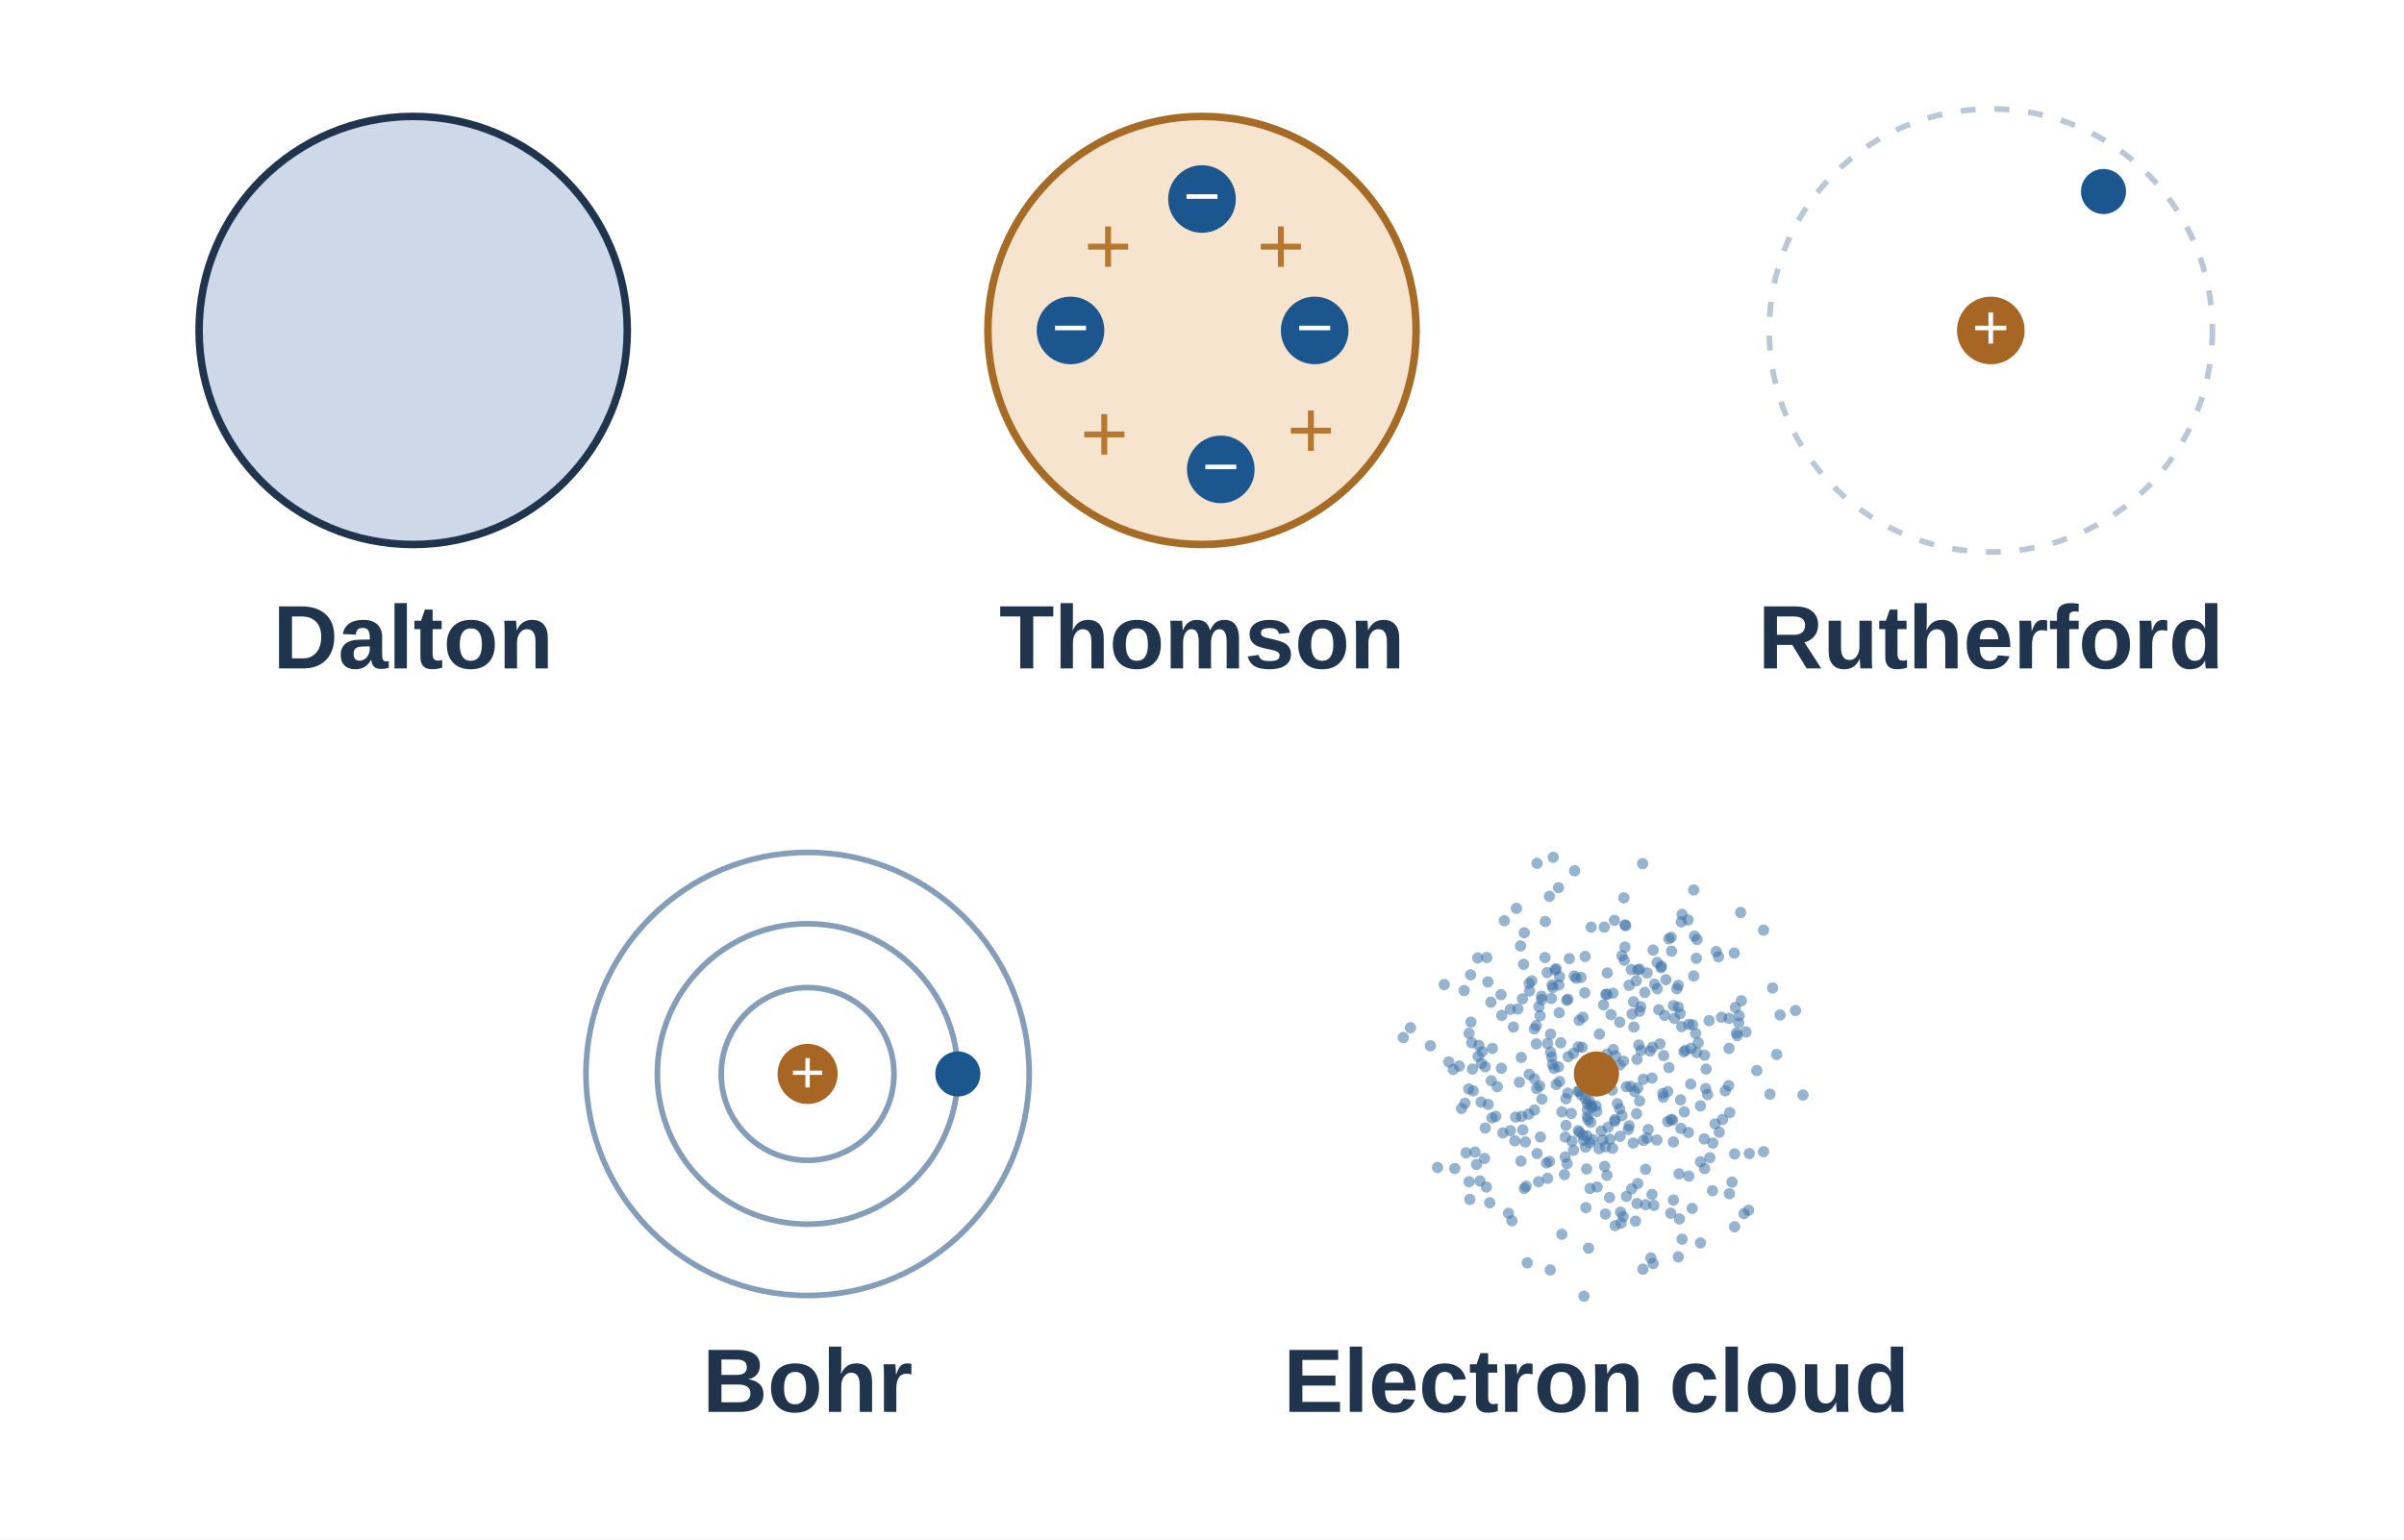
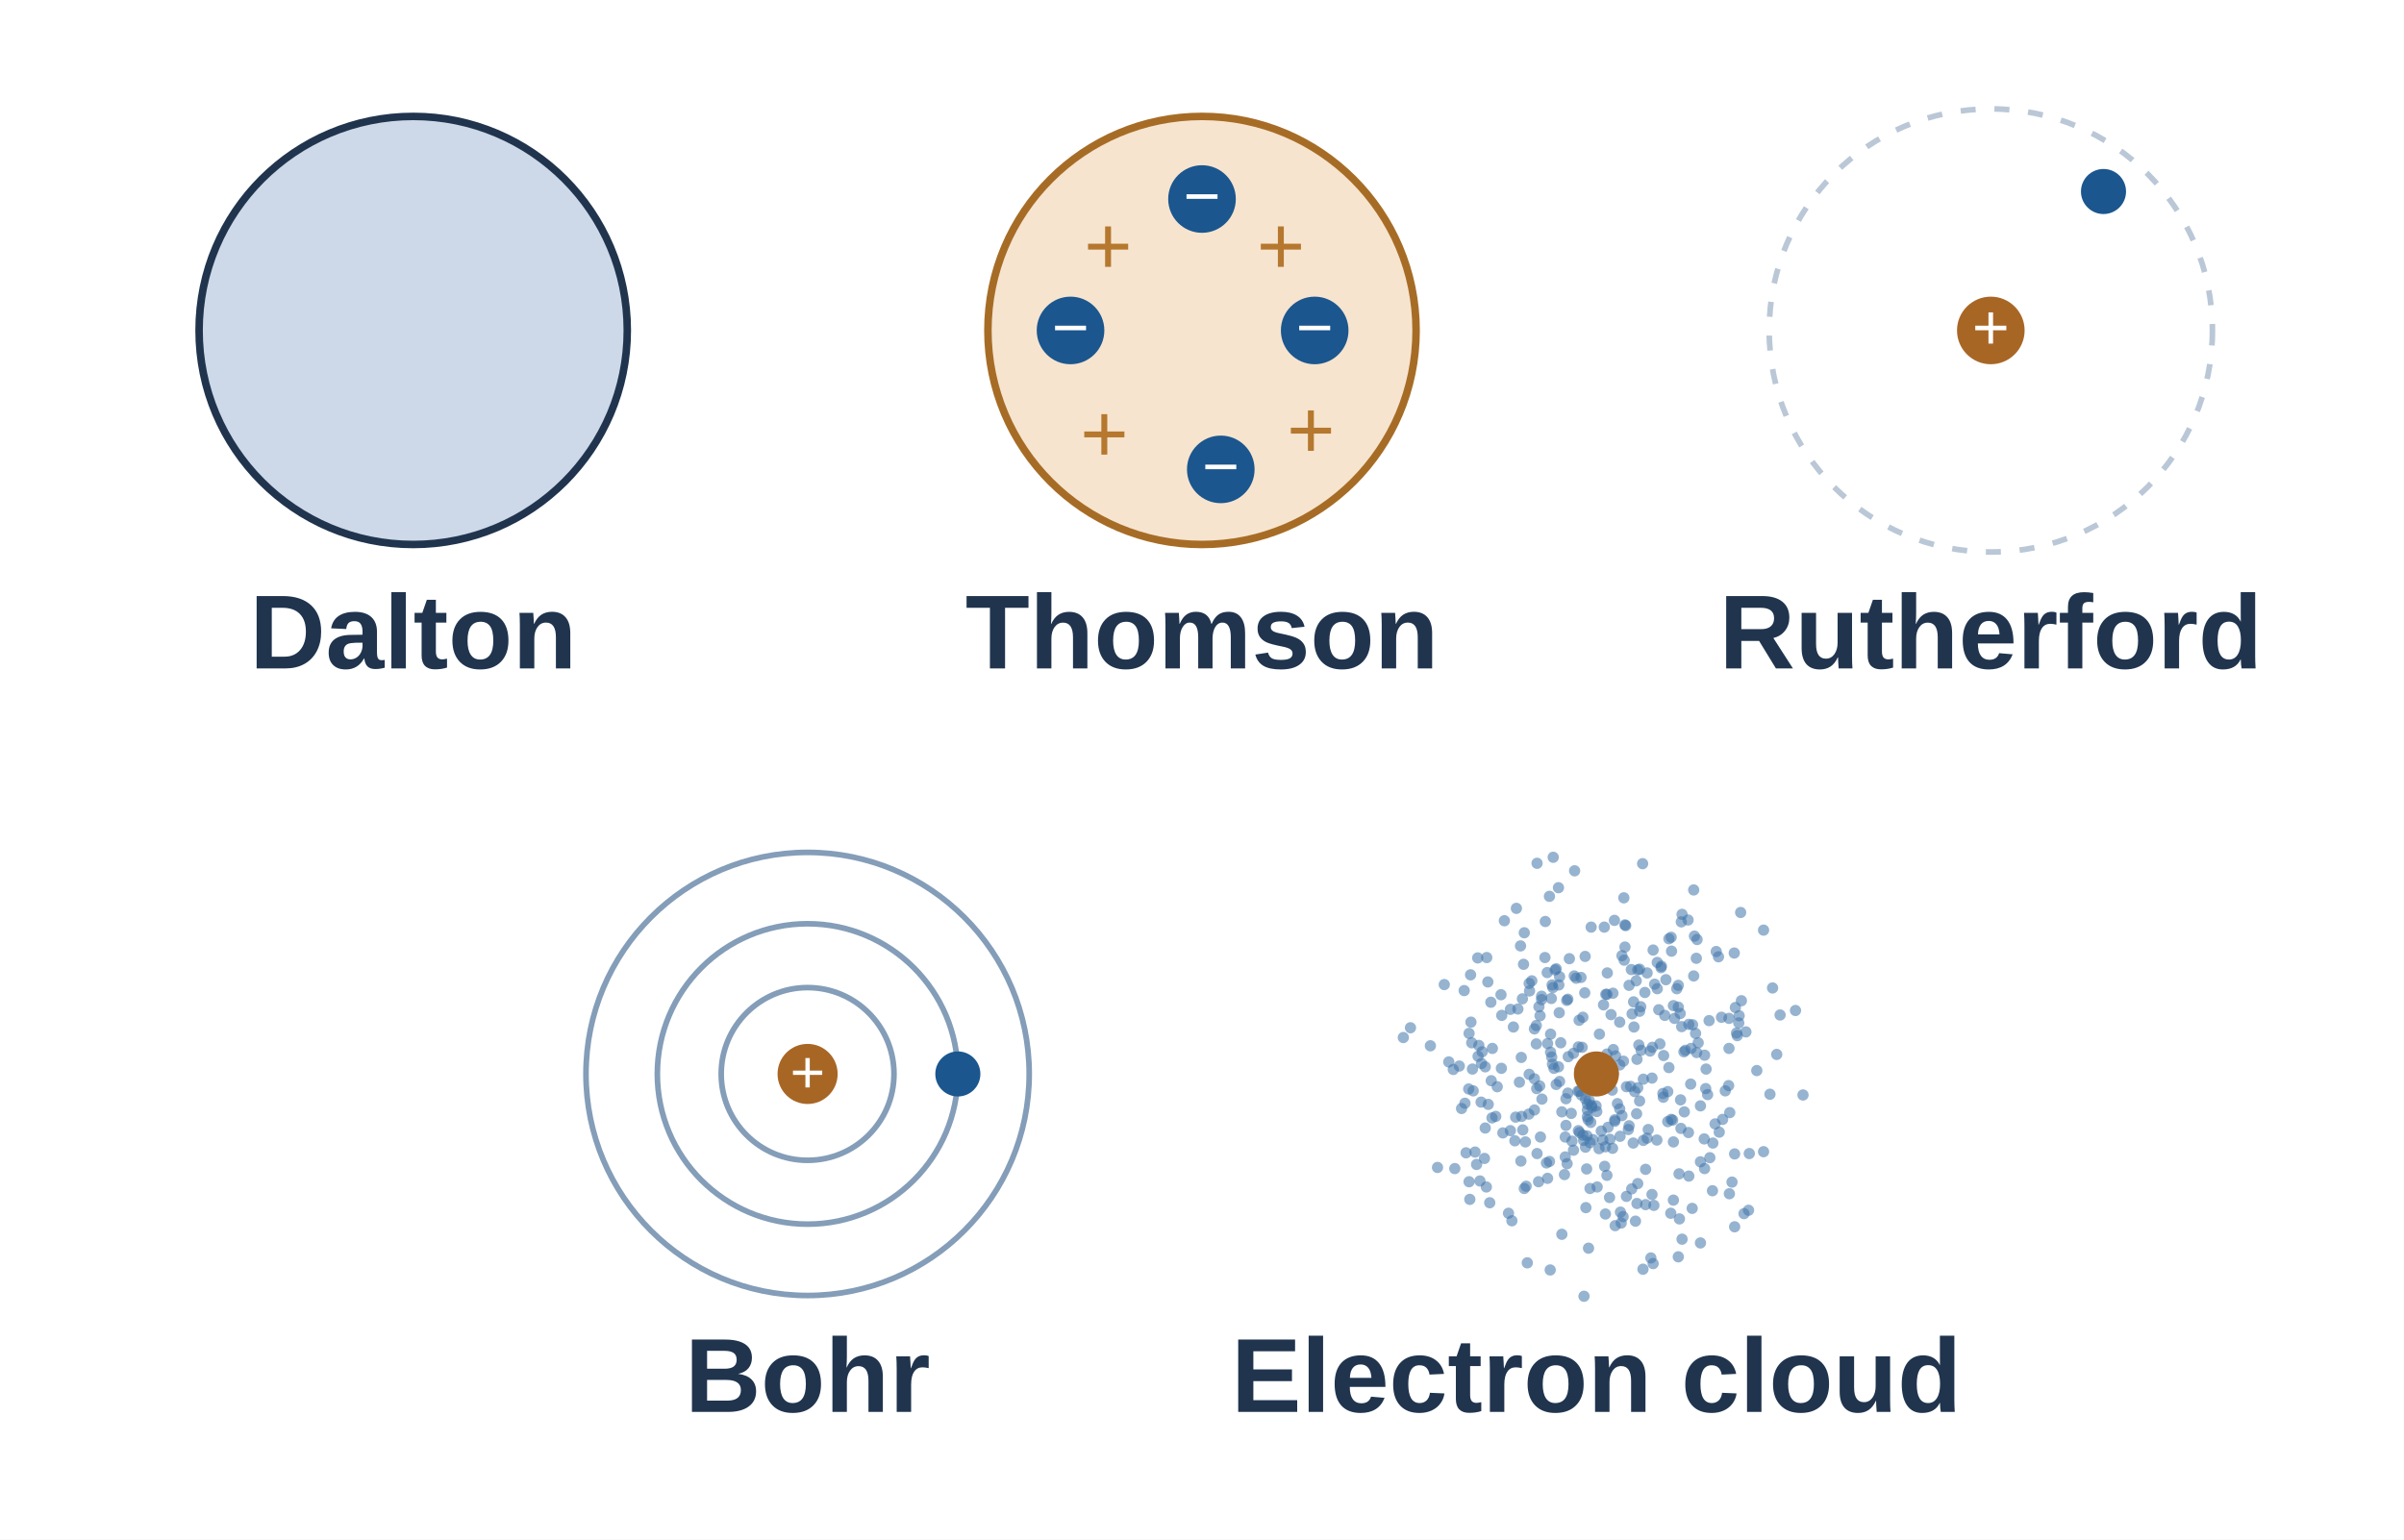
<svg xmlns="http://www.w3.org/2000/svg" width="640" height="410" viewBox="0 0 640 410">
  <rect width="640" height="410" fill="white" />
  <g font-family="Arial,sans-serif" text-anchor="middle" fill="#20344e">
-     <text x="110" y="178" font-size="24" font-weight="bold">Dalton</text>
+     <text x="110" y="178" font-size="28" font-weight="bold">Dalton</text>
    <circle cx="110" cy="88" r="57" fill="#cdd9e8" stroke="#20344e" stroke-width="2" />
-     <text x="320" y="178" font-size="24" font-weight="bold">Thomson</text>
+     <text x="320" y="178" font-size="28" font-weight="bold">Thomson</text>
    <circle cx="320" cy="88" r="57" fill="#f6e4cf" stroke="#a66c26" stroke-width="2" />
    <text x="295" y="73" fill="#b5782e" font-size="22">+</text>
    <text x="341" y="73" fill="#b5782e" font-size="22">+</text>
    <text x="294" y="123" fill="#b5782e" font-size="22">+</text>
    <text x="349" y="122" fill="#b5782e" font-size="22">+</text>
    <circle cx="320" cy="53" r="9" fill="#1b568e" />
    <text x="320" y="58" fill="white" font-size="17">−</text>
    <circle cx="285" cy="88" r="9" fill="#1b568e" />
    <text x="285" y="93" fill="white" font-size="17">−</text>
    <circle cx="350" cy="88" r="9" fill="#1b568e" />
    <text x="350" y="93" fill="white" font-size="17">−</text>
    <circle cx="325" cy="125" r="9" fill="#1b568e" />
    <text x="325" y="130" fill="white" font-size="17">−</text>
-     <text x="530" y="178" font-size="24" font-weight="bold">Rutherford</text>
+     <text x="530" y="178" font-size="28" font-weight="bold">Rutherford</text>
    <circle cx="530" cy="88" r="59" fill="none" stroke="#bac7d6" stroke-width="1.5" stroke-dasharray="4 5" />
    <circle cx="530" cy="88" r="9" fill="#a86625" />
    <text x="530" y="93" fill="white" font-size="17">+</text>
    <circle cx="560" cy="51" r="6" fill="#1b568e" />
-     <text x="215" y="376" font-size="24" font-weight="bold">Bohr</text>
+     <text x="215" y="376" font-size="28" font-weight="bold">Bohr</text>
    <circle cx="215" cy="286" r="23" fill="none" stroke="#849db8" stroke-width="1.5" />
    <circle cx="215" cy="286" r="40" fill="none" stroke="#849db8" stroke-width="1.5" />
    <circle cx="215" cy="286" r="59" fill="none" stroke="#849db8" stroke-width="1.5" />
    <circle cx="215" cy="286" r="8" fill="#a86625" />
    <text x="215" y="291" fill="white" font-size="16">+</text>
    <circle cx="255" cy="286" r="6" fill="#1b568e" />
-     <text x="425" y="376" font-size="24" font-weight="bold">Electron cloud</text>
+     <text x="425" y="376" font-size="28" font-weight="bold">Electron cloud</text>
    <circle cx="439.8" cy="318.1" r="1.5" fill="#3f75aa" opacity=".55" />
    <circle cx="416.9" cy="299.7" r="1.5" fill="#3f75aa" opacity=".55" />
    <circle cx="397.0" cy="287.8" r="1.5" fill="#3f75aa" opacity=".55" />
    <circle cx="398.6" cy="289.4" r="1.5" fill="#3f75aa" opacity=".55" />
    <circle cx="423.3" cy="304.3" r="1.5" fill="#3f75aa" opacity=".55" />
    <circle cx="417.4" cy="266.1" r="1.5" fill="#3f75aa" opacity=".55" />
    <circle cx="405.8" cy="248.4" r="1.5" fill="#3f75aa" opacity=".55" />
    <circle cx="463.4" cy="243.0" r="1.5" fill="#3f75aa" opacity=".55" />
    <circle cx="426.7" cy="303.6" r="1.5" fill="#3f75aa" opacity=".55" />
    <circle cx="422.0" cy="254.7" r="1.5" fill="#3f75aa" opacity=".55" />
    <circle cx="435.8" cy="320.5" r="1.5" fill="#3f75aa" opacity=".55" />
    <circle cx="456.9" cy="253.4" r="1.5" fill="#3f75aa" opacity=".55" />
    <circle cx="429.3" cy="305.8" r="1.5" fill="#3f75aa" opacity=".55" />
    <circle cx="432.1" cy="324.0" r="1.5" fill="#3f75aa" opacity=".55" />
    <circle cx="393.7" cy="278.4" r="1.5" fill="#3f75aa" opacity=".55" />
    <circle cx="380.8" cy="278.5" r="1.5" fill="#3f75aa" opacity=".55" />
    <circle cx="408.5" cy="274.0" r="1.5" fill="#3f75aa" opacity=".55" />
    <circle cx="445.5" cy="304.1" r="1.5" fill="#3f75aa" opacity=".55" />
    <circle cx="436.9" cy="279.7" r="1.5" fill="#3f75aa" opacity=".55" />
    <circle cx="411.3" cy="255.0" r="1.5" fill="#3f75aa" opacity=".55" />
    <circle cx="433.7" cy="299.8" r="1.5" fill="#3f75aa" opacity=".55" />
    <circle cx="415.0" cy="262.3" r="1.5" fill="#3f75aa" opacity=".55" />
    <circle cx="402.1" cy="301.1" r="1.5" fill="#3f75aa" opacity=".55" />
    <circle cx="455.2" cy="308.3" r="1.5" fill="#3f75aa" opacity=".55" />
    <circle cx="399.8" cy="270.4" r="1.5" fill="#3f75aa" opacity=".55" />
    <circle cx="401.6" cy="323.1" r="1.5" fill="#3f75aa" opacity=".55" />
    <circle cx="438.5" cy="259.1" r="1.5" fill="#3f75aa" opacity=".55" />
    <circle cx="436.5" cy="293.2" r="1.5" fill="#3f75aa" opacity=".55" />
    <circle cx="430.6" cy="293.9" r="1.5" fill="#3f75aa" opacity=".55" />
    <circle cx="407.1" cy="261.9" r="1.5" fill="#3f75aa" opacity=".55" />
    <circle cx="440.1" cy="336.5" r="1.5" fill="#3f75aa" opacity=".55" />
    <circle cx="395.8" cy="255.0" r="1.5" fill="#3f75aa" opacity=".55" />
    <circle cx="440.1" cy="253.0" r="1.5" fill="#3f75aa" opacity=".55" />
    <circle cx="449.6" cy="313.2" r="1.5" fill="#3f75aa" opacity=".55" />
    <circle cx="445.5" cy="267.8" r="1.5" fill="#3f75aa" opacity=".55" />
    <circle cx="431.2" cy="272.2" r="1.5" fill="#3f75aa" opacity=".55" />
    <circle cx="408.5" cy="295.6" r="1.5" fill="#3f75aa" opacity=".55" />
    <circle cx="395.2" cy="308.5" r="1.5" fill="#3f75aa" opacity=".55" />
    <circle cx="438.5" cy="303.1" r="1.5" fill="#3f75aa" opacity=".55" />
    <circle cx="436.5" cy="269.3" r="1.5" fill="#3f75aa" opacity=".55" />
    <circle cx="420.6" cy="284.8" r="1.5" fill="#3f75aa" opacity=".55" />
    <circle cx="412.8" cy="280.2" r="1.5" fill="#3f75aa" opacity=".55" />
    <circle cx="445.5" cy="319.6" r="1.5" fill="#3f75aa" opacity=".55" />
    <circle cx="410.4" cy="265.3" r="1.5" fill="#3f75aa" opacity=".55" />
    <circle cx="394.4" cy="283.2" r="1.5" fill="#3f75aa" opacity=".55" />
    <circle cx="414.3" cy="288.8" r="1.5" fill="#3f75aa" opacity=".55" />
    <circle cx="429.8" cy="245.1" r="1.5" fill="#3f75aa" opacity=".55" />
    <circle cx="403.5" cy="297.5" r="1.5" fill="#3f75aa" opacity=".55" />
    <circle cx="404.1" cy="268.7" r="1.5" fill="#3f75aa" opacity=".55" />
    <circle cx="382.7" cy="310.9" r="1.5" fill="#3f75aa" opacity=".55" />
    <circle cx="436.3" cy="278.3" r="1.5" fill="#3f75aa" opacity=".55" />
    <circle cx="444.8" cy="323.1" r="1.5" fill="#3f75aa" opacity=".55" />
    <circle cx="462.5" cy="275.8" r="1.5" fill="#3f75aa" opacity=".55" />
    <circle cx="422.6" cy="294.0" r="1.5" fill="#3f75aa" opacity=".55" />
    <circle cx="450.9" cy="237.0" r="1.5" fill="#3f75aa" opacity=".55" />
    <circle cx="427.1" cy="246.9" r="1.5" fill="#3f75aa" opacity=".55" />
    <circle cx="453.8" cy="281.0" r="1.5" fill="#3f75aa" opacity=".55" />
    <circle cx="441.9" cy="278.0" r="1.5" fill="#3f75aa" opacity=".55" />
    <circle cx="465.7" cy="307.2" r="1.5" fill="#3f75aa" opacity=".55" />
    <circle cx="411.4" cy="245.4" r="1.5" fill="#3f75aa" opacity=".55" />
    <circle cx="438.8" cy="300.8" r="1.5" fill="#3f75aa" opacity=".55" />
    <circle cx="417.5" cy="281.4" r="1.5" fill="#3f75aa" opacity=".55" />
    <circle cx="409.6" cy="314.7" r="1.5" fill="#3f75aa" opacity=".55" />
    <circle cx="460.3" cy="271.2" r="1.5" fill="#3f75aa" opacity=".55" />
    <circle cx="405.4" cy="300.9" r="1.5" fill="#3f75aa" opacity=".55" />
    <circle cx="385.7" cy="282.8" r="1.5" fill="#3f75aa" opacity=".55" />
    <circle cx="428.6" cy="285.9" r="1.5" fill="#3f75aa" opacity=".55" />
    <circle cx="463.6" cy="266.5" r="1.5" fill="#3f75aa" opacity=".55" />
    <circle cx="442.7" cy="291.2" r="1.5" fill="#3f75aa" opacity=".55" />
    <circle cx="422.5" cy="302.5" r="1.5" fill="#3f75aa" opacity=".55" />
    <circle cx="431.8" cy="297.1" r="1.5" fill="#3f75aa" opacity=".55" />
    <circle cx="413.4" cy="263.0" r="1.5" fill="#3f75aa" opacity=".55" />
    <circle cx="461.1" cy="314.8" r="1.5" fill="#3f75aa" opacity=".55" />
    <circle cx="434.5" cy="270.0" r="1.5" fill="#3f75aa" opacity=".55" />
    <circle cx="444.9" cy="249.6" r="1.5" fill="#3f75aa" opacity=".55" />
    <circle cx="414.9" cy="284.1" r="1.5" fill="#3f75aa" opacity=".55" />
    <circle cx="412.5" cy="238.7" r="1.5" fill="#3f75aa" opacity=".55" />
    <circle cx="469.5" cy="247.7" r="1.5" fill="#3f75aa" opacity=".55" />
    <circle cx="444.0" cy="298.7" r="1.5" fill="#3f75aa" opacity=".55" />
    <circle cx="391.8" cy="277.7" r="1.5" fill="#3f75aa" opacity=".55" />
    <circle cx="373.6" cy="276.3" r="1.5" fill="#3f75aa" opacity=".55" />
    <circle cx="432.3" cy="239.1" r="1.5" fill="#3f75aa" opacity=".55" />
    <circle cx="413.2" cy="262.3" r="1.5" fill="#3f75aa" opacity=".55" />
    <circle cx="459.3" cy="290.5" r="1.5" fill="#3f75aa" opacity=".55" />
    <circle cx="439.3" cy="279.9" r="1.5" fill="#3f75aa" opacity=".55" />
    <circle cx="429.5" cy="285.9" r="1.5" fill="#3f75aa" opacity=".55" />
    <circle cx="393.1" cy="310.1" r="1.5" fill="#3f75aa" opacity=".55" />
    <circle cx="417.8" cy="255.3" r="1.5" fill="#3f75aa" opacity=".55" />
    <circle cx="421.6" cy="303.7" r="1.5" fill="#3f75aa" opacity=".55" />
    <circle cx="447.0" cy="312.6" r="1.5" fill="#3f75aa" opacity=".55" />
    <circle cx="437.5" cy="287.4" r="1.5" fill="#3f75aa" opacity=".55" />
    <circle cx="419.6" cy="260.5" r="1.5" fill="#3f75aa" opacity=".55" />
    <circle cx="450.1" cy="288.7" r="1.5" fill="#3f75aa" opacity=".55" />
    <circle cx="450.6" cy="272.9" r="1.5" fill="#3f75aa" opacity=".55" />
    <circle cx="423.5" cy="298.9" r="1.5" fill="#3f75aa" opacity=".55" />
    <circle cx="407.1" cy="286.1" r="1.5" fill="#3f75aa" opacity=".55" />
    <circle cx="423.7" cy="294.4" r="1.5" fill="#3f75aa" opacity=".55" />
    <circle cx="391.5" cy="259.6" r="1.5" fill="#3f75aa" opacity=".55" />
    <circle cx="392.0" cy="284.7" r="1.5" fill="#3f75aa" opacity=".55" />
    <circle cx="412.7" cy="338.2" r="1.5" fill="#3f75aa" opacity=".55" />
    <circle cx="460.2" cy="289.1" r="1.5" fill="#3f75aa" opacity=".55" />
    <circle cx="446.4" cy="263.3" r="1.5" fill="#3f75aa" opacity=".55" />
    <circle cx="428.1" cy="300.2" r="1.5" fill="#3f75aa" opacity=".55" />
    <circle cx="427.2" cy="310.6" r="1.5" fill="#3f75aa" opacity=".55" />
    <circle cx="447.8" cy="243.5" r="1.5" fill="#3f75aa" opacity=".55" />
    <circle cx="454.6" cy="291.5" r="1.5" fill="#3f75aa" opacity=".55" />
    <circle cx="425.1" cy="296.0" r="1.5" fill="#3f75aa" opacity=".55" />
    <circle cx="415.2" cy="260.1" r="1.5" fill="#3f75aa" opacity=".55" />
    <circle cx="435.4" cy="325.2" r="1.5" fill="#3f75aa" opacity=".55" />
    <circle cx="416.7" cy="302.8" r="1.5" fill="#3f75aa" opacity=".55" />
    <circle cx="420.2" cy="301.1" r="1.5" fill="#3f75aa" opacity=".55" />
    <circle cx="436.8" cy="268.1" r="1.5" fill="#3f75aa" opacity=".55" />
    <circle cx="458.3" cy="270.9" r="1.5" fill="#3f75aa" opacity=".55" />
    <circle cx="375.5" cy="273.7" r="1.5" fill="#3f75aa" opacity=".55" />
    <circle cx="420.5" cy="290.6" r="1.5" fill="#3f75aa" opacity=".55" />
    <circle cx="420.2" cy="278.8" r="1.5" fill="#3f75aa" opacity=".55" />
    <circle cx="416.9" cy="292.6" r="1.5" fill="#3f75aa" opacity=".55" />
    <circle cx="442.9" cy="281.1" r="1.5" fill="#3f75aa" opacity=".55" />
    <circle cx="451.7" cy="280.3" r="1.5" fill="#3f75aa" opacity=".55" />
    <circle cx="461.7" cy="253.8" r="1.5" fill="#3f75aa" opacity=".55" />
    <circle cx="437.5" cy="303.7" r="1.5" fill="#3f75aa" opacity=".55" />
    <circle cx="410.5" cy="292.7" r="1.5" fill="#3f75aa" opacity=".55" />
    <circle cx="439.9" cy="278.9" r="1.5" fill="#3f75aa" opacity=".55" />
    <circle cx="426.3" cy="301.2" r="1.5" fill="#3f75aa" opacity=".55" />
    <circle cx="450.5" cy="321.8" r="1.5" fill="#3f75aa" opacity=".55" />
    <circle cx="434.4" cy="316.6" r="1.5" fill="#3f75aa" opacity=".55" />
    <circle cx="455.9" cy="317.1" r="1.5" fill="#3f75aa" opacity=".55" />
    <circle cx="437.3" cy="230.0" r="1.5" fill="#3f75aa" opacity=".55" />
    <circle cx="458.6" cy="298.1" r="1.5" fill="#3f75aa" opacity=".55" />
    <circle cx="421.9" cy="264.4" r="1.5" fill="#3f75aa" opacity=".55" />
    <circle cx="417.1" cy="266.4" r="1.5" fill="#3f75aa" opacity=".55" />
    <circle cx="384.5" cy="262.2" r="1.5" fill="#3f75aa" opacity=".55" />
    <circle cx="434.9" cy="266.8" r="1.5" fill="#3f75aa" opacity=".55" />
    <circle cx="421.7" cy="345.2" r="1.5" fill="#3f75aa" opacity=".55" />
    <circle cx="427.8" cy="313.0" r="1.5" fill="#3f75aa" opacity=".55" />
    <circle cx="405.1" cy="297.3" r="1.5" fill="#3f75aa" opacity=".55" />
    <circle cx="413.3" cy="283.4" r="1.5" fill="#3f75aa" opacity=".55" />
    <circle cx="390.0" cy="293.8" r="1.5" fill="#3f75aa" opacity=".55" />
    <circle cx="441.2" cy="263.3" r="1.5" fill="#3f75aa" opacity=".55" />
    <circle cx="427.4" cy="305.4" r="1.5" fill="#3f75aa" opacity=".55" />
    <circle cx="429.9" cy="298.6" r="1.5" fill="#3f75aa" opacity=".55" />
    <circle cx="416.7" cy="308.1" r="1.5" fill="#3f75aa" opacity=".55" />
    <circle cx="462.9" cy="272.4" r="1.5" fill="#3f75aa" opacity=".55" />
    <circle cx="449.6" cy="272.8" r="1.5" fill="#3f75aa" opacity=".55" />
    <circle cx="436.0" cy="315.2" r="1.5" fill="#3f75aa" opacity=".55" />
    <circle cx="430.0" cy="326.4" r="1.5" fill="#3f75aa" opacity=".55" />
    <circle cx="448.3" cy="280.1" r="1.5" fill="#3f75aa" opacity=".55" />
    <circle cx="413.7" cy="284.5" r="1.5" fill="#3f75aa" opacity=".55" />
    <circle cx="421.2" cy="278.9" r="1.5" fill="#3f75aa" opacity=".55" />
    <circle cx="432.8" cy="246.5" r="1.5" fill="#3f75aa" opacity=".55" />
    <circle cx="447.6" cy="245.5" r="1.5" fill="#3f75aa" opacity=".55" />
    <circle cx="469.5" cy="306.7" r="1.5" fill="#3f75aa" opacity=".55" />
    <circle cx="409.2" cy="229.9" r="1.5" fill="#3f75aa" opacity=".55" />
    <circle cx="447.3" cy="269.9" r="1.5" fill="#3f75aa" opacity=".55" />
    <circle cx="435.0" cy="273.5" r="1.5" fill="#3f75aa" opacity=".55" />
    <circle cx="460.3" cy="279.2" r="1.5" fill="#3f75aa" opacity=".55" />
    <circle cx="436.5" cy="258.1" r="1.5" fill="#3f75aa" opacity=".55" />
    <circle cx="409.0" cy="278.0" r="1.5" fill="#3f75aa" opacity=".55" />
    <circle cx="434.3" cy="258.2" r="1.5" fill="#3f75aa" opacity=".55" />
    <circle cx="431.6" cy="325.7" r="1.5" fill="#3f75aa" opacity=".55" />
    <circle cx="402.9" cy="273.5" r="1.5" fill="#3f75aa" opacity=".55" />
    <circle cx="433.7" cy="262.4" r="1.5" fill="#3f75aa" opacity=".55" />
    <circle cx="411.9" cy="259.0" r="1.5" fill="#3f75aa" opacity=".55" />
    <circle cx="410.1" cy="302.8" r="1.5" fill="#3f75aa" opacity=".55" />
    <circle cx="412.0" cy="277.9" r="1.5" fill="#3f75aa" opacity=".55" />
    <circle cx="434.8" cy="304.4" r="1.5" fill="#3f75aa" opacity=".55" />
    <circle cx="421.4" cy="270.9" r="1.5" fill="#3f75aa" opacity=".55" />
    <circle cx="427.5" cy="264.8" r="1.5" fill="#3f75aa" opacity=".55" />
    <circle cx="435.8" cy="282.1" r="1.5" fill="#3f75aa" opacity=".55" />
    <circle cx="451.8" cy="250.2" r="1.5" fill="#3f75aa" opacity=".55" />
    <circle cx="441.2" cy="256.3" r="1.5" fill="#3f75aa" opacity=".55" />
    <circle cx="431.4" cy="322.8" r="1.5" fill="#3f75aa" opacity=".55" />
    <circle cx="417.4" cy="291.1" r="1.5" fill="#3f75aa" opacity=".55" />
    <circle cx="407.0" cy="296.7" r="1.5" fill="#3f75aa" opacity=".55" />
    <circle cx="428.9" cy="270.2" r="1.5" fill="#3f75aa" opacity=".55" />
    <circle cx="427.8" cy="280.7" r="1.5" fill="#3f75aa" opacity=".55" />
    <circle cx="453.7" cy="303.3" r="1.5" fill="#3f75aa" opacity=".55" />
    <circle cx="455.0" cy="271.8" r="1.5" fill="#3f75aa" opacity=".55" />
    <circle cx="452.7" cy="331.0" r="1.5" fill="#3f75aa" opacity=".55" />
    <circle cx="423.7" cy="283.6" r="1.5" fill="#3f75aa" opacity=".55" />
    <circle cx="441.1" cy="303.6" r="1.5" fill="#3f75aa" opacity=".55" />
    <circle cx="394.6" cy="280.1" r="1.5" fill="#3f75aa" opacity=".55" />
    <circle cx="442.2" cy="257.7" r="1.5" fill="#3f75aa" opacity=".55" />
    <circle cx="448.7" cy="279.7" r="1.5" fill="#3f75aa" opacity=".55" />
    <circle cx="406.3" cy="315.9" r="1.5" fill="#3f75aa" opacity=".55" />
    <circle cx="445.8" cy="271.2" r="1.5" fill="#3f75aa" opacity=".55" />
    <circle cx="447.4" cy="292.9" r="1.5" fill="#3f75aa" opacity=".55" />
    <circle cx="439.5" cy="335.0" r="1.5" fill="#3f75aa" opacity=".55" />
    <circle cx="412.5" cy="309.3" r="1.5" fill="#3f75aa" opacity=".55" />
    <circle cx="418.9" cy="280.5" r="1.5" fill="#3f75aa" opacity=".55" />
    <circle cx="449.5" cy="301.6" r="1.5" fill="#3f75aa" opacity=".55" />
    <circle cx="424.9" cy="294.5" r="1.5" fill="#3f75aa" opacity=".55" />
    <circle cx="423.6" cy="246.9" r="1.5" fill="#3f75aa" opacity=".55" />
    <circle cx="415.5" cy="277.7" r="1.5" fill="#3f75aa" opacity=".55" />
    <circle cx="452.7" cy="309.4" r="1.5" fill="#3f75aa" opacity=".55" />
    <circle cx="436.0" cy="289.7" r="1.5" fill="#3f75aa" opacity=".55" />
    <circle cx="396.2" cy="294.1" r="1.5" fill="#3f75aa" opacity=".55" />
    <circle cx="443.2" cy="270.4" r="1.5" fill="#3f75aa" opacity=".55" />
    <circle cx="422.6" cy="295.6" r="1.5" fill="#3f75aa" opacity=".55" />
    <circle cx="428.5" cy="318.9" r="1.5" fill="#3f75aa" opacity=".55" />
    <circle cx="422.2" cy="321.6" r="1.5" fill="#3f75aa" opacity=".55" />
    <circle cx="412.0" cy="313.8" r="1.5" fill="#3f75aa" opacity=".55" />
    <circle cx="480.0" cy="291.6" r="1.5" fill="#3f75aa" opacity=".55" />
    <circle cx="432.6" cy="246.3" r="1.5" fill="#3f75aa" opacity=".55" />
    <circle cx="409.7" cy="268.1" r="1.5" fill="#3f75aa" opacity=".55" />
    <circle cx="440.5" cy="262.1" r="1.5" fill="#3f75aa" opacity=".55" />
    <circle cx="415.1" cy="269.7" r="1.5" fill="#3f75aa" opacity=".55" />
    <circle cx="440.3" cy="321.0" r="1.5" fill="#3f75aa" opacity=".55" />
    <circle cx="422.1" cy="292.7" r="1.5" fill="#3f75aa" opacity=".55" />
    <circle cx="417.2" cy="309.9" r="1.5" fill="#3f75aa" opacity=".55" />
    <circle cx="429.9" cy="298.2" r="1.5" fill="#3f75aa" opacity=".55" />
    <circle cx="419.1" cy="259.9" r="1.5" fill="#3f75aa" opacity=".55" />
    <circle cx="386.9" cy="284.8" r="1.5" fill="#3f75aa" opacity=".55" />
    <circle cx="452.7" cy="294.5" r="1.5" fill="#3f75aa" opacity=".55" />
    <circle cx="444.3" cy="284.3" r="1.5" fill="#3f75aa" opacity=".55" />
    <circle cx="420.4" cy="271.7" r="1.5" fill="#3f75aa" opacity=".55" />
    <circle cx="406.1" cy="304.1" r="1.5" fill="#3f75aa" opacity=".55" />
    <circle cx="428.6" cy="303.4" r="1.5" fill="#3f75aa" opacity=".55" />
    <circle cx="411.7" cy="309.7" r="1.5" fill="#3f75aa" opacity=".55" />
    <circle cx="403.3" cy="303.8" r="1.5" fill="#3f75aa" opacity=".55" />
    <circle cx="425.2" cy="316.1" r="1.5" fill="#3f75aa" opacity=".55" />
    <circle cx="427.9" cy="259.1" r="1.5" fill="#3f75aa" opacity=".55" />
    <circle cx="396.6" cy="320.3" r="1.5" fill="#3f75aa" opacity=".55" />
    <circle cx="405.3" cy="266.0" r="1.5" fill="#3f75aa" opacity=".55" />
    <circle cx="465.5" cy="322.3" r="1.5" fill="#3f75aa" opacity=".55" />
    <circle cx="406.6" cy="336.3" r="1.5" fill="#3f75aa" opacity=".55" />
    <circle cx="460.5" cy="296.3" r="1.5" fill="#3f75aa" opacity=".55" />
    <circle cx="392.2" cy="290.5" r="1.5" fill="#3f75aa" opacity=".55" />
    <circle cx="444.9" cy="298.1" r="1.5" fill="#3f75aa" opacity=".55" />
    <circle cx="404.9" cy="309.2" r="1.5" fill="#3f75aa" opacity=".55" />
    <circle cx="413.5" cy="228.3" r="1.5" fill="#3f75aa" opacity=".55" />
    <circle cx="423.1" cy="293.1" r="1.5" fill="#3f75aa" opacity=".55" />
    <circle cx="446.8" cy="334.7" r="1.5" fill="#3f75aa" opacity=".55" />
    <circle cx="391.1" cy="275.2" r="1.5" fill="#3f75aa" opacity=".55" />
    <circle cx="467.7" cy="285.1" r="1.5" fill="#3f75aa" opacity=".55" />
    <circle cx="389.8" cy="263.8" r="1.5" fill="#3f75aa" opacity=".55" />
    <circle cx="447.1" cy="324.6" r="1.5" fill="#3f75aa" opacity=".55" />
    <circle cx="447.8" cy="330.0" r="1.5" fill="#3f75aa" opacity=".55" />
    <circle cx="443.5" cy="260.9" r="1.5" fill="#3f75aa" opacity=".55" />
    <circle cx="422.8" cy="298.2" r="1.5" fill="#3f75aa" opacity=".55" />
    <circle cx="408.5" cy="287.3" r="1.5" fill="#3f75aa" opacity=".55" />
    <circle cx="415.8" cy="296.1" r="1.5" fill="#3f75aa" opacity=".55" />
    <circle cx="461.8" cy="307.3" r="1.5" fill="#3f75aa" opacity=".55" />
    <circle cx="431.8" cy="254.5" r="1.5" fill="#3f75aa" opacity=".55" />
    <circle cx="393.4" cy="255.1" r="1.5" fill="#3f75aa" opacity=".55" />
    <circle cx="396.9" cy="266.9" r="1.5" fill="#3f75aa" opacity=".55" />
    <circle cx="434.1" cy="289.3" r="1.5" fill="#3f75aa" opacity=".55" />
    <circle cx="414.3" cy="258.0" r="1.5" fill="#3f75aa" opacity=".55" />
    <circle cx="415.8" cy="328.7" r="1.5" fill="#3f75aa" opacity=".55" />
    <circle cx="394.3" cy="293.5" r="1.5" fill="#3f75aa" opacity=".55" />
    <circle cx="450.2" cy="279.2" r="1.5" fill="#3f75aa" opacity=".55" />
    <circle cx="446.8" cy="268.2" r="1.5" fill="#3f75aa" opacity=".55" />
    <circle cx="404.8" cy="251.9" r="1.5" fill="#3f75aa" opacity=".55" />
    <circle cx="395.4" cy="284.1" r="1.5" fill="#3f75aa" opacity=".55" />
    <circle cx="451.6" cy="255.2" r="1.5" fill="#3f75aa" opacity=".55" />
    <circle cx="396.1" cy="261.5" r="1.5" fill="#3f75aa" opacity=".55" />
    <circle cx="423.3" cy="316.5" r="1.5" fill="#3f75aa" opacity=".55" />
    <circle cx="445.0" cy="253.3" r="1.5" fill="#3f75aa" opacity=".55" />
    <circle cx="432.2" cy="282.6" r="1.5" fill="#3f75aa" opacity=".55" />
    <circle cx="433.5" cy="300.8" r="1.5" fill="#3f75aa" opacity=".55" />
    <circle cx="473.9" cy="270.3" r="1.5" fill="#3f75aa" opacity=".55" />
    <circle cx="423.8" cy="294.9" r="1.5" fill="#3f75aa" opacity=".55" />
    <circle cx="402.5" cy="325.1" r="1.5" fill="#3f75aa" opacity=".55" />
    <circle cx="442.3" cy="257.3" r="1.5" fill="#3f75aa" opacity=".55" />
    <circle cx="463.0" cy="270.5" r="1.5" fill="#3f75aa" opacity=".55" />
    <circle cx="439.8" cy="287.1" r="1.5" fill="#3f75aa" opacity=".55" />
    <circle cx="444.3" cy="250.0" r="1.5" fill="#3f75aa" opacity=".55" />
    <circle cx="446.8" cy="262.4" r="1.5" fill="#3f75aa" opacity=".55" />
    <circle cx="425.5" cy="285.7" r="1.5" fill="#3f75aa" opacity=".55" />
    <circle cx="420.1" cy="290.6" r="1.5" fill="#3f75aa" opacity=".55" />
    <circle cx="473.0" cy="280.8" r="1.5" fill="#3f75aa" opacity=".55" />
    <circle cx="407.8" cy="261.2" r="1.5" fill="#3f75aa" opacity=".55" />
    <circle cx="393.5" cy="281.3" r="1.5" fill="#3f75aa" opacity=".55" />
    <circle cx="422.6" cy="297.4" r="1.5" fill="#3f75aa" opacity=".55" />
    <circle cx="451.1" cy="249.3" r="1.5" fill="#3f75aa" opacity=".55" />
    <circle cx="422.4" cy="311.3" r="1.5" fill="#3f75aa" opacity=".55" />
    <circle cx="390.3" cy="307.0" r="1.5" fill="#3f75aa" opacity=".55" />
    <circle cx="405.8" cy="316.5" r="1.5" fill="#3f75aa" opacity=".55" />
    <circle cx="464.3" cy="323.2" r="1.5" fill="#3f75aa" opacity=".55" />
    <circle cx="413.0" cy="265.9" r="1.5" fill="#3f75aa" opacity=".55" />
    <circle cx="388.5" cy="283.9" r="1.5" fill="#3f75aa" opacity=".55" />
    <circle cx="413.1" cy="281.5" r="1.5" fill="#3f75aa" opacity=".55" />
    <circle cx="431.2" cy="295.3" r="1.5" fill="#3f75aa" opacity=".55" />
    <circle cx="460.4" cy="317.9" r="1.5" fill="#3f75aa" opacity=".55" />
    <circle cx="426.9" cy="267.6" r="1.5" fill="#3f75aa" opacity=".55" />
    <circle cx="415.2" cy="288.0" r="1.5" fill="#3f75aa" opacity=".55" />
    <circle cx="435.6" cy="261.2" r="1.5" fill="#3f75aa" opacity=".55" />
    <circle cx="437.9" cy="264.3" r="1.5" fill="#3f75aa" opacity=".55" />
    <circle cx="397.2" cy="297.7" r="1.5" fill="#3f75aa" opacity=".55" />
    <circle cx="432.4" cy="255.7" r="1.5" fill="#3f75aa" opacity=".55" />
    <circle cx="410.4" cy="266.2" r="1.5" fill="#3f75aa" opacity=".55" />
    <circle cx="431.3" cy="302.6" r="1.5" fill="#3f75aa" opacity=".55" />
    <circle cx="426.9" cy="282.0" r="1.5" fill="#3f75aa" opacity=".55" />
    <circle cx="436.0" cy="258.3" r="1.5" fill="#3f75aa" opacity=".55" />
    <circle cx="409.2" cy="307.2" r="1.5" fill="#3f75aa" opacity=".55" />
    <circle cx="392.7" cy="306.8" r="1.5" fill="#3f75aa" opacity=".55" />
    <circle cx="419.2" cy="231.9" r="1.5" fill="#3f75aa" opacity=".55" />
    <circle cx="391.0" cy="290.0" r="1.5" fill="#3f75aa" opacity=".55" />
    <circle cx="438.1" cy="320.8" r="1.5" fill="#3f75aa" opacity=".55" />
    <circle cx="471.2" cy="291.4" r="1.5" fill="#3f75aa" opacity=".55" />
    <circle cx="447.7" cy="273.4" r="1.5" fill="#3f75aa" opacity=".55" />
    <circle cx="435.7" cy="296.6" r="1.5" fill="#3f75aa" opacity=".55" />
    <circle cx="422.3" cy="283.9" r="1.5" fill="#3f75aa" opacity=".55" />
    <circle cx="424.2" cy="288.0" r="1.5" fill="#3f75aa" opacity=".55" />
    <circle cx="435.2" cy="290.7" r="1.5" fill="#3f75aa" opacity=".55" />
    <circle cx="462.0" cy="268.3" r="1.5" fill="#3f75aa" opacity=".55" />
    <circle cx="389.1" cy="295.2" r="1.5" fill="#3f75aa" opacity=".55" />
    <circle cx="453.8" cy="311.2" r="1.5" fill="#3f75aa" opacity=".55" />
    <circle cx="427.4" cy="323.3" r="1.5" fill="#3f75aa" opacity=".55" />
    <circle cx="391.3" cy="319.4" r="1.5" fill="#3f75aa" opacity=".55" />
    <circle cx="433.0" cy="289.4" r="1.5" fill="#3f75aa" opacity=".55" />
    <circle cx="457.5" cy="254.8" r="1.5" fill="#3f75aa" opacity=".55" />
    <circle cx="418.3" cy="296.5" r="1.5" fill="#3f75aa" opacity=".55" />
    <circle cx="397.3" cy="279.2" r="1.5" fill="#3f75aa" opacity=".55" />
    <circle cx="387.3" cy="311.2" r="1.5" fill="#3f75aa" opacity=".55" />
    <circle cx="445.3" cy="298.3" r="1.5" fill="#3f75aa" opacity=".55" />
    <circle cx="407.2" cy="263.9" r="1.5" fill="#3f75aa" opacity=".55" />
    <circle cx="395.4" cy="300.4" r="1.5" fill="#3f75aa" opacity=".55" />
    <circle cx="438.1" cy="311.4" r="1.5" fill="#3f75aa" opacity=".55" />
    <circle cx="442.8" cy="292.2" r="1.5" fill="#3f75aa" opacity=".55" />
    <circle cx="444.0" cy="290.7" r="1.5" fill="#3f75aa" opacity=".55" />
    <circle cx="431.2" cy="283.6" r="1.5" fill="#3f75aa" opacity=".55" />
    <circle cx="461.8" cy="326.7" r="1.5" fill="#3f75aa" opacity=".55" />
    <circle cx="478.0" cy="269.1" r="1.5" fill="#3f75aa" opacity=".55" />
    <circle cx="454.2" cy="284.7" r="1.5" fill="#3f75aa" opacity=".55" />
    <circle cx="416.5" cy="312.8" r="1.5" fill="#3f75aa" opacity=".55" />
    <circle cx="410.0" cy="270.5" r="1.5" fill="#3f75aa" opacity=".55" />
    <circle cx="429.4" cy="264.5" r="1.5" fill="#3f75aa" opacity=".55" />
    <circle cx="409.0" cy="273.1" r="1.5" fill="#3f75aa" opacity=".55" />
    <circle cx="398.2" cy="297.3" r="1.5" fill="#3f75aa" opacity=".55" />
    <circle cx="457.7" cy="301.5" r="1.5" fill="#3f75aa" opacity=".55" />
    <circle cx="429.5" cy="279.5" r="1.5" fill="#3f75aa" opacity=".55" />
    <circle cx="433.0" cy="318.6" r="1.5" fill="#3f75aa" opacity=".55" />
    <circle cx="421.0" cy="291.6" r="1.5" fill="#3f75aa" opacity=".55" />
    <circle cx="420.5" cy="301.6" r="1.5" fill="#3f75aa" opacity=".55" />
    <circle cx="464.8" cy="274.8" r="1.5" fill="#3f75aa" opacity=".55" />
    <circle cx="447.5" cy="300.5" r="1.5" fill="#3f75aa" opacity=".55" />
    <circle cx="441.6" cy="268.9" r="1.5" fill="#3f75aa" opacity=".55" />
    <circle cx="424.1" cy="303.5" r="1.5" fill="#3f75aa" opacity=".55" />
    <circle cx="391.1" cy="314.7" r="1.5" fill="#3f75aa" opacity=".55" />
    <circle cx="430.1" cy="281.2" r="1.5" fill="#3f75aa" opacity=".55" />
    <circle cx="405.6" cy="256.8" r="1.5" fill="#3f75aa" opacity=".55" />
    <circle cx="429.2" cy="290.3" r="1.5" fill="#3f75aa" opacity=".55" />
    <circle cx="404.5" cy="288.2" r="1.5" fill="#3f75aa" opacity=".55" />
    <circle cx="450.9" cy="259.9" r="1.5" fill="#3f75aa" opacity=".55" />
    <circle cx="394.0" cy="314.5" r="1.5" fill="#3f75aa" opacity=".55" />
    <circle cx="454.1" cy="289.9" r="1.5" fill="#3f75aa" opacity=".55" />
    <circle cx="422.1" cy="305.5" r="1.5" fill="#3f75aa" opacity=".55" />
    <circle cx="391.6" cy="272.2" r="1.5" fill="#3f75aa" opacity=".55" />
    <circle cx="452.1" cy="277.7" r="1.5" fill="#3f75aa" opacity=".55" />
    <circle cx="437.4" cy="338.0" r="1.5" fill="#3f75aa" opacity=".55" />
    <circle cx="449.4" cy="245.0" r="1.5" fill="#3f75aa" opacity=".55" />
    <circle cx="423.1" cy="285.6" r="1.5" fill="#3f75aa" opacity=".55" />
    <circle cx="425.8" cy="275.4" r="1.5" fill="#3f75aa" opacity=".55" />
    <circle cx="409.1" cy="289.9" r="1.5" fill="#3f75aa" opacity=".55" />
    <circle cx="420.9" cy="260.3" r="1.5" fill="#3f75aa" opacity=".55" />
    <circle cx="471.9" cy="263.1" r="1.5" fill="#3f75aa" opacity=".55" />
    <circle cx="418.5" cy="303.9" r="1.5" fill="#3f75aa" opacity=".55" />
    <circle cx="414.9" cy="236.4" r="1.5" fill="#3f75aa" opacity=".55" />
    <circle cx="451.4" cy="275.2" r="1.5" fill="#3f75aa" opacity=".55" />
    <circle cx="421.4" cy="302.3" r="1.5" fill="#3f75aa" opacity=".55" />
    <circle cx="427.8" cy="264.8" r="1.5" fill="#3f75aa" opacity=".55" />
    <circle cx="414.0" cy="258.3" r="1.5" fill="#3f75aa" opacity=".55" />
    <circle cx="462.3" cy="275.1" r="1.5" fill="#3f75aa" opacity=".55" />
    <circle cx="399.6" cy="264.9" r="1.5" fill="#3f75aa" opacity=".55" />
    <circle cx="405.0" cy="281.6" r="1.5" fill="#3f75aa" opacity=".55" />
    <circle cx="456.6" cy="299.3" r="1.5" fill="#3f75aa" opacity=".55" />
    <circle cx="448.4" cy="296.1" r="1.5" fill="#3f75aa" opacity=".55" />
    <circle cx="395.7" cy="316.1" r="1.5" fill="#3f75aa" opacity=".55" />
    <circle cx="403.7" cy="241.9" r="1.5" fill="#3f75aa" opacity=".55" />
    <circle cx="402.1" cy="268.8" r="1.5" fill="#3f75aa" opacity=".55" />
    <circle cx="425.7" cy="305.9" r="1.5" fill="#3f75aa" opacity=".55" />
    <circle cx="400.1" cy="301.7" r="1.5" fill="#3f75aa" opacity=".55" />
    <circle cx="409.9" cy="289.2" r="1.5" fill="#3f75aa" opacity=".55" />
    <circle cx="422.9" cy="332.4" r="1.5" fill="#3f75aa" opacity=".55" />
    <circle cx="412.8" cy="275.4" r="1.5" fill="#3f75aa" opacity=".55" />
    <circle cx="418.9" cy="306.3" r="1.5" fill="#3f75aa" opacity=".55" />
    <circle cx="456.0" cy="304.4" r="1.5" fill="#3f75aa" opacity=".55" />
    <circle cx="399.7" cy="284.5" r="1.5" fill="#3f75aa" opacity=".55" />
    <circle cx="432.6" cy="252.2" r="1.5" fill="#3f75aa" opacity=".55" />
    <circle cx="400.5" cy="245.2" r="1.5" fill="#3f75aa" opacity=".55" />
    <circle cx="425" cy="286" r="6" fill="#a86625" />
  </g>
</svg>
